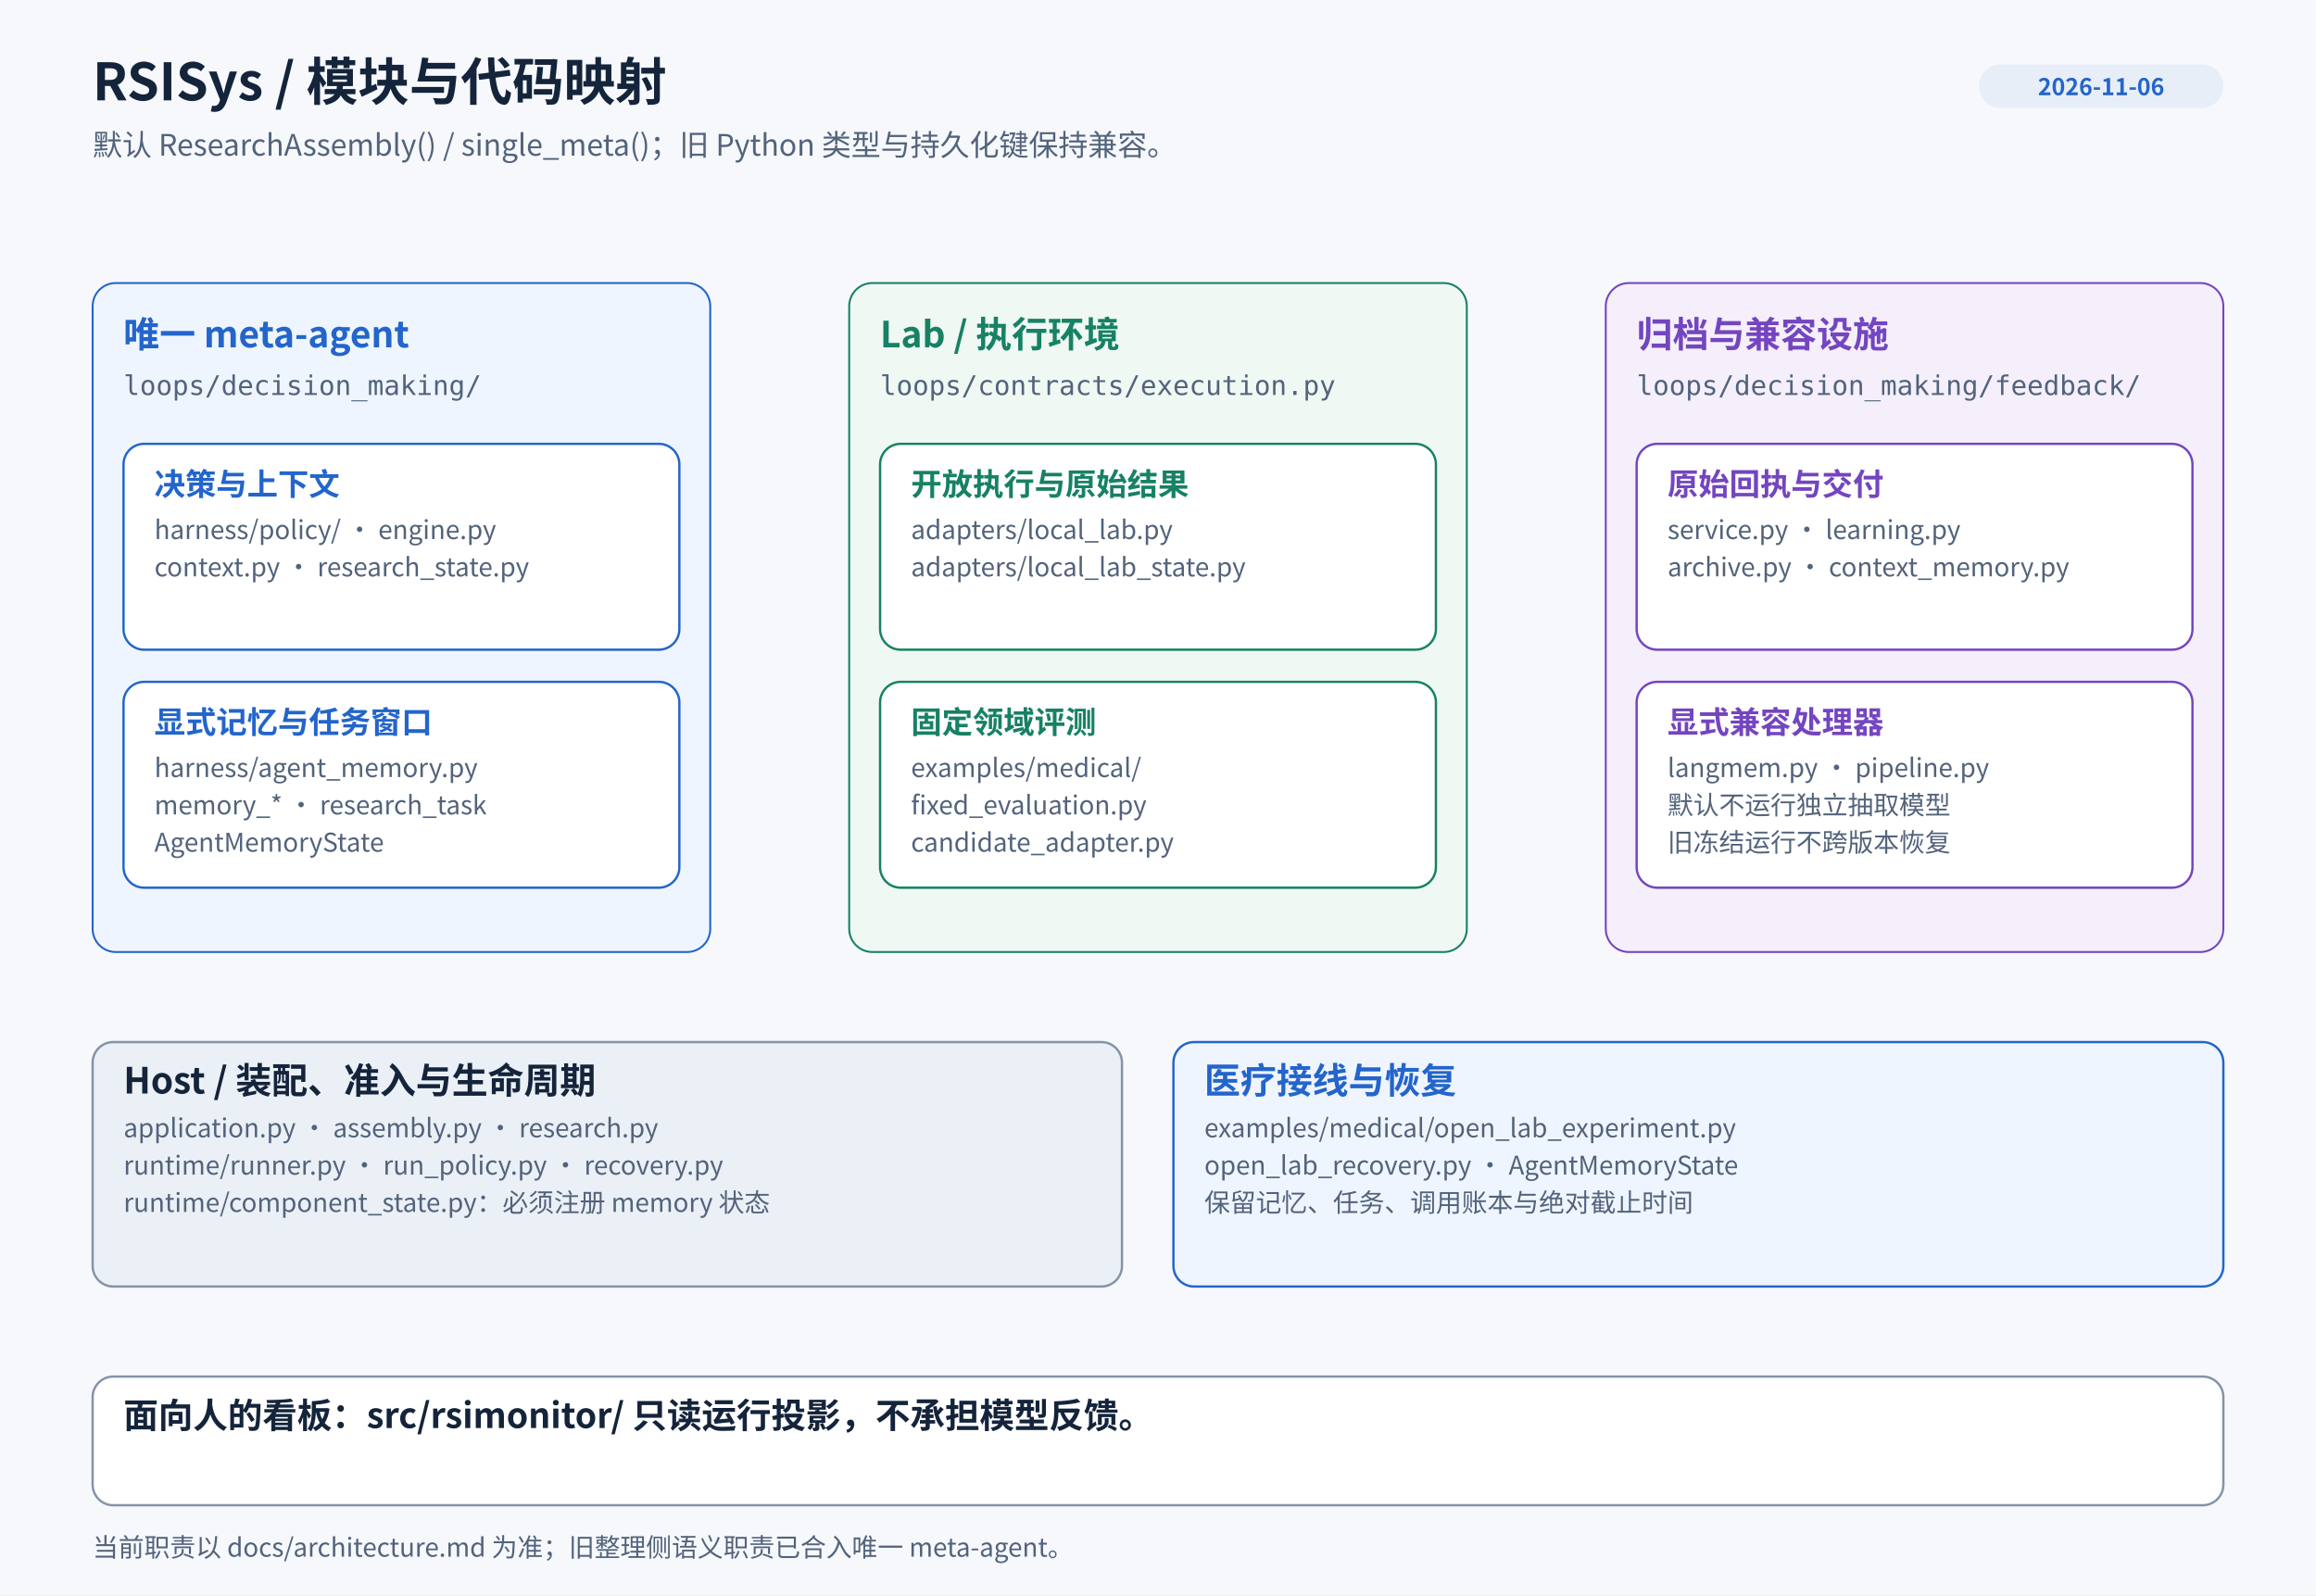
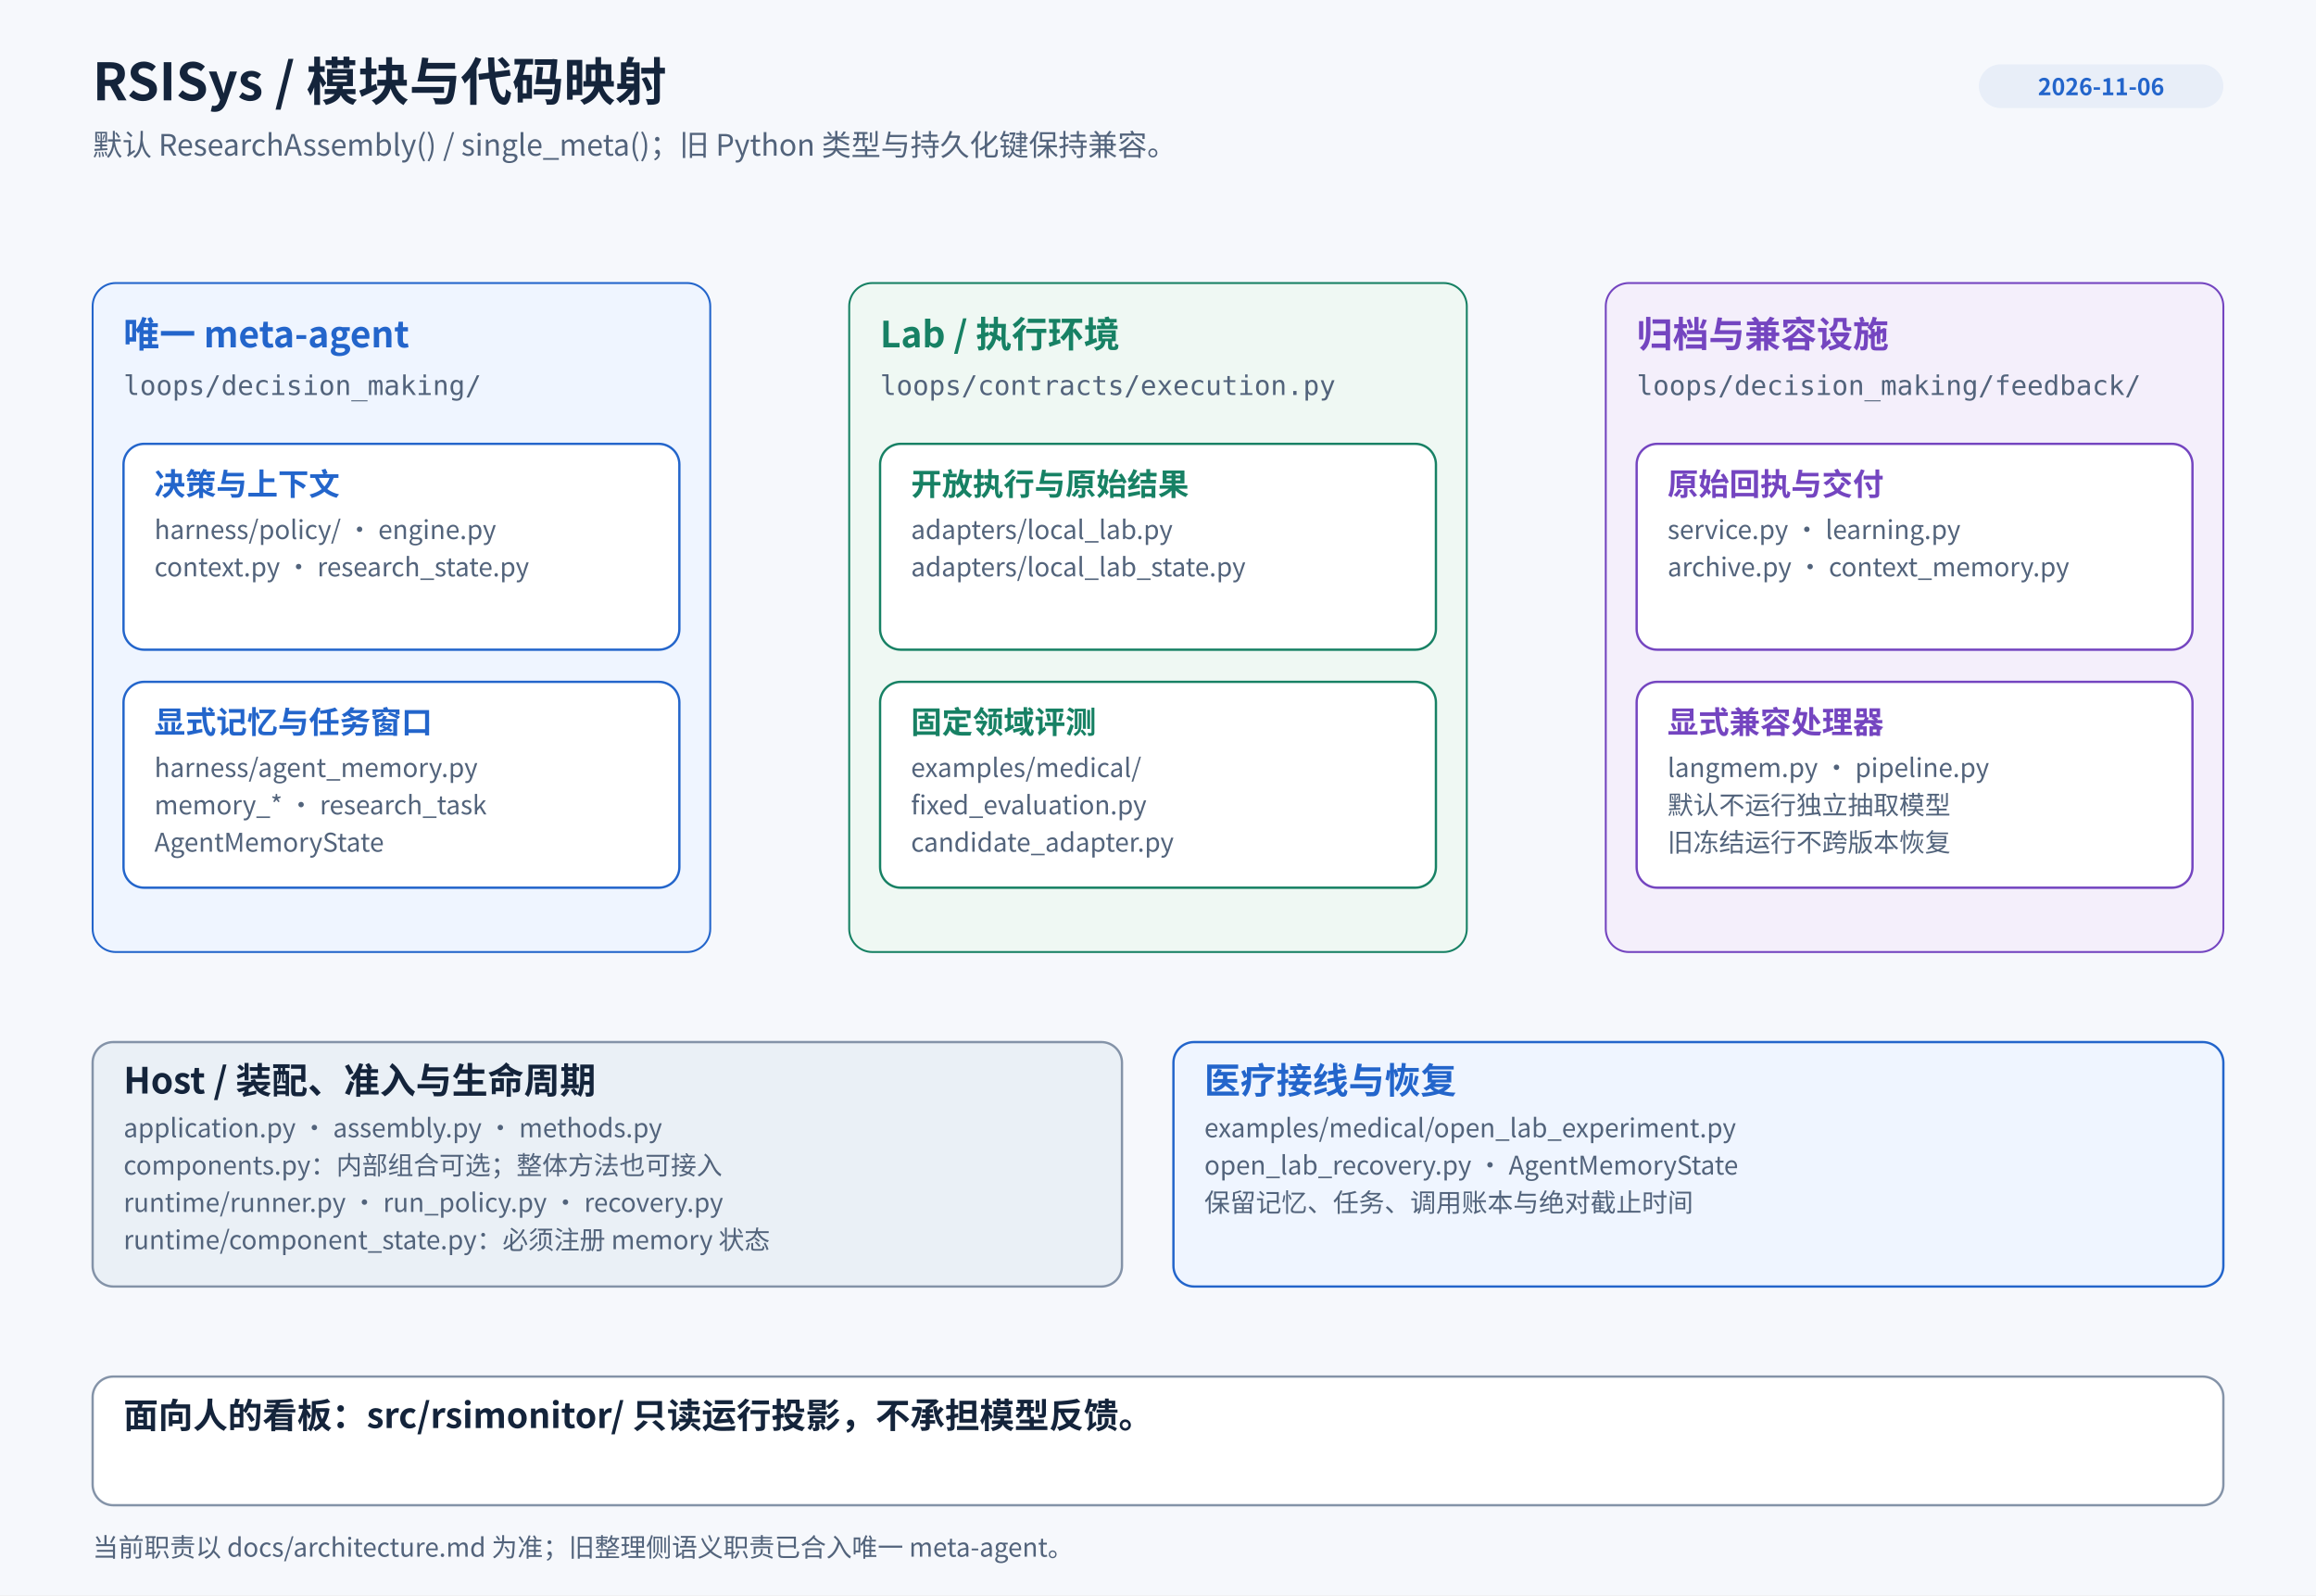
<svg xmlns="http://www.w3.org/2000/svg" width="1800" height="1240" viewBox="0 0 1800 1240" role="img" aria-labelledby="title desc">
  <defs>
    <marker id="arrow-gray" markerWidth="10" markerHeight="10" refX="8.7" refY="5" orient="auto" markerUnits="userSpaceOnUse">
      <path d="M 0 0 L 10 5 L 0 10 Z" fill="#8493A8" />
    </marker>
    <marker id="arrow-blue" markerWidth="10" markerHeight="10" refX="8.7" refY="5" orient="auto" markerUnits="userSpaceOnUse">
      <path d="M 0 0 L 10 5 L 0 10 Z" fill="#2365CB" />
    </marker>
    <marker id="arrow-green" markerWidth="10" markerHeight="10" refX="8.7" refY="5" orient="auto" markerUnits="userSpaceOnUse">
      <path d="M 0 0 L 10 5 L 0 10 Z" fill="#178164" />
    </marker>
    <marker id="arrow-purple" markerWidth="10" markerHeight="10" refX="8.7" refY="5" orient="auto" markerUnits="userSpaceOnUse">
      <path d="M 0 0 L 10 5 L 0 10 Z" fill="#7445C0" />
    </marker>
    <marker id="arrow-amber" markerWidth="10" markerHeight="10" refX="8.7" refY="5" orient="auto" markerUnits="userSpaceOnUse">
      <path d="M 0 0 L 10 5 L 0 10 Z" fill="#A86B13" />
    </marker>
  </defs>
  <rect width="1800" height="1240" fill="#F6F8FC" />
  <text x="72" y="78" font-family="'PingFang SC', 'Noto Sans CJK SC', 'Microsoft YaHei', sans-serif" font-size="40" font-weight="750" fill="#14243B" text-anchor="start">RSISys / 模块与代码映射</text>
  <text x="72" y="121" font-family="'PingFang SC', 'Noto Sans CJK SC', 'Microsoft YaHei', sans-serif" font-size="23" font-weight="400" fill="#52637B" text-anchor="start">默认 ResearchAssembly() / single_meta()；旧 Python 类型与持久化键保持兼容。</text>
  <rect x="1538" y="50" width="190" height="34" rx="17" fill="#E8EEF8" stroke="none" stroke-width="0" />
  <text x="1633.0" y="74" font-family="'PingFang SC', 'Noto Sans CJK SC', 'Microsoft YaHei', sans-serif" font-size="18" font-weight="600" fill="#2365CB" text-anchor="middle">2026-11-06</text>
  <rect x="72" y="220" width="480" height="520" rx="18" fill="#EFF5FF" stroke="#2365CB" stroke-width="1.5" />
  <text x="96" y="270" font-family="'PingFang SC', 'Noto Sans CJK SC', 'Microsoft YaHei', sans-serif" font-size="28" font-weight="650" fill="#2365CB" text-anchor="start">唯一 meta-agent</text>
  <text x="96" y="307" font-family="'SFMono-Regular', 'Menlo', 'Consolas', 'PingFang SC', monospace" font-size="21" font-weight="400" fill="#52637B" text-anchor="start">loops/decision_making/</text>
  <g id="decision">
    <rect x="96" y="345" width="432" height="160" rx="16" fill="#FFFFFF" stroke="#2365CB" stroke-width="1.8" />
    <text x="120" y="385" font-family="'PingFang SC', 'Noto Sans CJK SC', 'Microsoft YaHei', sans-serif" font-size="24" font-weight="650" fill="#2365CB" text-anchor="start">决策与上下文</text>
    <text x="120" y="419" font-family="'PingFang SC', 'Noto Sans CJK SC', 'Microsoft YaHei', sans-serif" font-size="20" font-weight="400" fill="#52637B" text-anchor="start">harness/policy/ · engine.py</text>
    <text x="120" y="448" font-family="'PingFang SC', 'Noto Sans CJK SC', 'Microsoft YaHei', sans-serif" font-size="20" font-weight="400" fill="#52637B" text-anchor="start">context.py · research_state.py</text>
  </g>
  <g id="memory">
    <rect x="96" y="530" width="432" height="160" rx="16" fill="#FFFFFF" stroke="#2365CB" stroke-width="1.8" />
    <text x="120" y="570" font-family="'PingFang SC', 'Noto Sans CJK SC', 'Microsoft YaHei', sans-serif" font-size="24" font-weight="650" fill="#2365CB" text-anchor="start">显式记忆与任务窗口</text>
    <text x="120" y="604" font-family="'PingFang SC', 'Noto Sans CJK SC', 'Microsoft YaHei', sans-serif" font-size="20" font-weight="400" fill="#52637B" text-anchor="start">harness/agent_memory.py</text>
    <text x="120" y="633" font-family="'PingFang SC', 'Noto Sans CJK SC', 'Microsoft YaHei', sans-serif" font-size="20" font-weight="400" fill="#52637B" text-anchor="start">memory_* · research_task</text>
    <text x="120" y="662" font-family="'PingFang SC', 'Noto Sans CJK SC', 'Microsoft YaHei', sans-serif" font-size="20" font-weight="400" fill="#52637B" text-anchor="start">AgentMemoryState</text>
  </g>
  <rect x="660" y="220" width="480" height="520" rx="18" fill="#EFF8F3" stroke="#178164" stroke-width="1.5" />
  <text x="684" y="270" font-family="'PingFang SC', 'Noto Sans CJK SC', 'Microsoft YaHei', sans-serif" font-size="28" font-weight="650" fill="#178164" text-anchor="start">Lab / 执行环境</text>
  <text x="684" y="307" font-family="'SFMono-Regular', 'Menlo', 'Consolas', 'PingFang SC', monospace" font-size="21" font-weight="400" fill="#52637B" text-anchor="start">loops/contracts/execution.py</text>
  <g id="lab">
    <rect x="684" y="345" width="432" height="160" rx="16" fill="#FFFFFF" stroke="#178164" stroke-width="1.8" />
    <text x="708" y="385" font-family="'PingFang SC', 'Noto Sans CJK SC', 'Microsoft YaHei', sans-serif" font-size="24" font-weight="650" fill="#178164" text-anchor="start">开放执行与原始结果</text>
    <text x="708" y="419" font-family="'PingFang SC', 'Noto Sans CJK SC', 'Microsoft YaHei', sans-serif" font-size="20" font-weight="400" fill="#52637B" text-anchor="start">adapters/local_lab.py</text>
    <text x="708" y="448" font-family="'PingFang SC', 'Noto Sans CJK SC', 'Microsoft YaHei', sans-serif" font-size="20" font-weight="400" fill="#52637B" text-anchor="start">adapters/local_lab_state.py</text>
  </g>
  <g id="evaluation">
    <rect x="684" y="530" width="432" height="160" rx="16" fill="#FFFFFF" stroke="#178164" stroke-width="1.8" />
    <text x="708" y="570" font-family="'PingFang SC', 'Noto Sans CJK SC', 'Microsoft YaHei', sans-serif" font-size="24" font-weight="650" fill="#178164" text-anchor="start">固定领域评测</text>
    <text x="708" y="604" font-family="'PingFang SC', 'Noto Sans CJK SC', 'Microsoft YaHei', sans-serif" font-size="20" font-weight="400" fill="#52637B" text-anchor="start">examples/medical/</text>
    <text x="708" y="633" font-family="'PingFang SC', 'Noto Sans CJK SC', 'Microsoft YaHei', sans-serif" font-size="20" font-weight="400" fill="#52637B" text-anchor="start">fixed_evaluation.py</text>
    <text x="708" y="662" font-family="'PingFang SC', 'Noto Sans CJK SC', 'Microsoft YaHei', sans-serif" font-size="20" font-weight="400" fill="#52637B" text-anchor="start">candidate_adapter.py</text>
  </g>
  <rect x="1248" y="220" width="480" height="520" rx="18" fill="#F4EFFB" stroke="#7445C0" stroke-width="1.5" />
  <text x="1272" y="270" font-family="'PingFang SC', 'Noto Sans CJK SC', 'Microsoft YaHei', sans-serif" font-size="28" font-weight="650" fill="#7445C0" text-anchor="start">归档与兼容设施</text>
  <text x="1272" y="307" font-family="'SFMono-Regular', 'Menlo', 'Consolas', 'PingFang SC', monospace" font-size="21" font-weight="400" fill="#52637B" text-anchor="start">loops/decision_making/feedback/</text>
  <g id="feedback">
    <rect x="1272" y="345" width="432" height="160" rx="16" fill="#FFFFFF" stroke="#7445C0" stroke-width="1.8" />
    <text x="1296" y="385" font-family="'PingFang SC', 'Noto Sans CJK SC', 'Microsoft YaHei', sans-serif" font-size="24" font-weight="650" fill="#7445C0" text-anchor="start">原始回执与交付</text>
    <text x="1296" y="419" font-family="'PingFang SC', 'Noto Sans CJK SC', 'Microsoft YaHei', sans-serif" font-size="20" font-weight="400" fill="#52637B" text-anchor="start">service.py · learning.py</text>
    <text x="1296" y="448" font-family="'PingFang SC', 'Noto Sans CJK SC', 'Microsoft YaHei', sans-serif" font-size="20" font-weight="400" fill="#52637B" text-anchor="start">archive.py · context_memory.py</text>
  </g>
  <g id="legacy">
    <rect x="1272" y="530" width="432" height="160" rx="16" fill="#FFFFFF" stroke="#7445C0" stroke-width="1.8" />
    <text x="1296" y="570" font-family="'PingFang SC', 'Noto Sans CJK SC', 'Microsoft YaHei', sans-serif" font-size="24" font-weight="650" fill="#7445C0" text-anchor="start">显式兼容处理器</text>
    <text x="1296" y="604" font-family="'PingFang SC', 'Noto Sans CJK SC', 'Microsoft YaHei', sans-serif" font-size="20" font-weight="400" fill="#52637B" text-anchor="start">langmem.py · pipeline.py</text>
    <text x="1296" y="633" font-family="'PingFang SC', 'Noto Sans CJK SC', 'Microsoft YaHei', sans-serif" font-size="20" font-weight="400" fill="#52637B" text-anchor="start">默认不运行独立抽取模型</text>
    <text x="1296" y="662" font-family="'PingFang SC', 'Noto Sans CJK SC', 'Microsoft YaHei', sans-serif" font-size="20" font-weight="400" fill="#52637B" text-anchor="start">旧冻结运行不跨版本恢复</text>
  </g>
  <g id="assembly">
    <rect x="72" y="810" width="800" height="190" rx="16" fill="#EAF0F6" stroke="#8493A8" stroke-width="1.8" />
    <text x="96" y="850" font-family="'PingFang SC', 'Noto Sans CJK SC', 'Microsoft YaHei', sans-serif" font-size="28" font-weight="650" fill="#14243B" text-anchor="start">Host / 装配、准入与生命周期</text>
-     <text x="96" y="884" font-family="'PingFang SC', 'Noto Sans CJK SC', 'Microsoft YaHei', sans-serif" font-size="20" font-weight="400" fill="#52637B" text-anchor="start">application.py · assembly.py · research.py</text>
-     <text x="96" y="913" font-family="'PingFang SC', 'Noto Sans CJK SC', 'Microsoft YaHei', sans-serif" font-size="20" font-weight="400" fill="#52637B" text-anchor="start">runtime/runner.py · run_policy.py · recovery.py</text>
-     <text x="96" y="942" font-family="'PingFang SC', 'Noto Sans CJK SC', 'Microsoft YaHei', sans-serif" font-size="20" font-weight="400" fill="#52637B" text-anchor="start">runtime/component_state.py：必须注册 memory 状态</text>
+     <text x="96" y="884" font-family="'PingFang SC', 'Noto Sans CJK SC', 'Microsoft YaHei', sans-serif" font-size="20" font-weight="400" fill="#52637B" text-anchor="start">application.py · assembly.py · methods.py</text>
+     <text x="96" y="913" font-family="'PingFang SC', 'Noto Sans CJK SC', 'Microsoft YaHei', sans-serif" font-size="20" font-weight="400" fill="#52637B" text-anchor="start">components.py：内部组合可选；整体方法也可接入</text>
+     <text x="96" y="942" font-family="'PingFang SC', 'Noto Sans CJK SC', 'Microsoft YaHei', sans-serif" font-size="20" font-weight="400" fill="#52637B" text-anchor="start">runtime/runner.py · run_policy.py · recovery.py</text>
+     <text x="96" y="971" font-family="'PingFang SC', 'Noto Sans CJK SC', 'Microsoft YaHei', sans-serif" font-size="20" font-weight="400" fill="#52637B" text-anchor="start">runtime/component_state.py：必须注册 memory 状态</text>
  </g>
  <g id="recovery">
    <rect x="912" y="810" width="816" height="190" rx="16" fill="#EFF5FF" stroke="#2365CB" stroke-width="1.8" />
    <text x="936" y="850" font-family="'PingFang SC', 'Noto Sans CJK SC', 'Microsoft YaHei', sans-serif" font-size="28" font-weight="650" fill="#2365CB" text-anchor="start">医疗接线与恢复</text>
    <text x="936" y="884" font-family="'PingFang SC', 'Noto Sans CJK SC', 'Microsoft YaHei', sans-serif" font-size="20" font-weight="400" fill="#52637B" text-anchor="start">examples/medical/open_lab_experiment.py</text>
    <text x="936" y="913" font-family="'PingFang SC', 'Noto Sans CJK SC', 'Microsoft YaHei', sans-serif" font-size="20" font-weight="400" fill="#52637B" text-anchor="start">open_lab_recovery.py · AgentMemoryState</text>
    <text x="936" y="942" font-family="'PingFang SC', 'Noto Sans CJK SC', 'Microsoft YaHei', sans-serif" font-size="20" font-weight="400" fill="#52637B" text-anchor="start">保留记忆、任务、调用账本与绝对截止时间</text>
  </g>
  <g id="monitor">
    <rect x="72" y="1070" width="1656" height="100" rx="16" fill="#FFFFFF" stroke="#8493A8" stroke-width="1.8" />
    <text x="96" y="1110" font-family="'PingFang SC', 'Noto Sans CJK SC', 'Microsoft YaHei', sans-serif" font-size="27" font-weight="650" fill="#14243B" text-anchor="start">面向人的看板：src/rsimonitor/ 只读运行投影，不承担模型反馈。</text>
  </g>
  <text x="72" y="1210" font-family="'PingFang SC', 'Noto Sans CJK SC', 'Microsoft YaHei', sans-serif" font-size="20" font-weight="400" fill="#52637B" text-anchor="start">当前职责以 docs/architecture.md 为准；旧整理侧语义职责已合入唯一 meta-agent。</text>
</svg>
